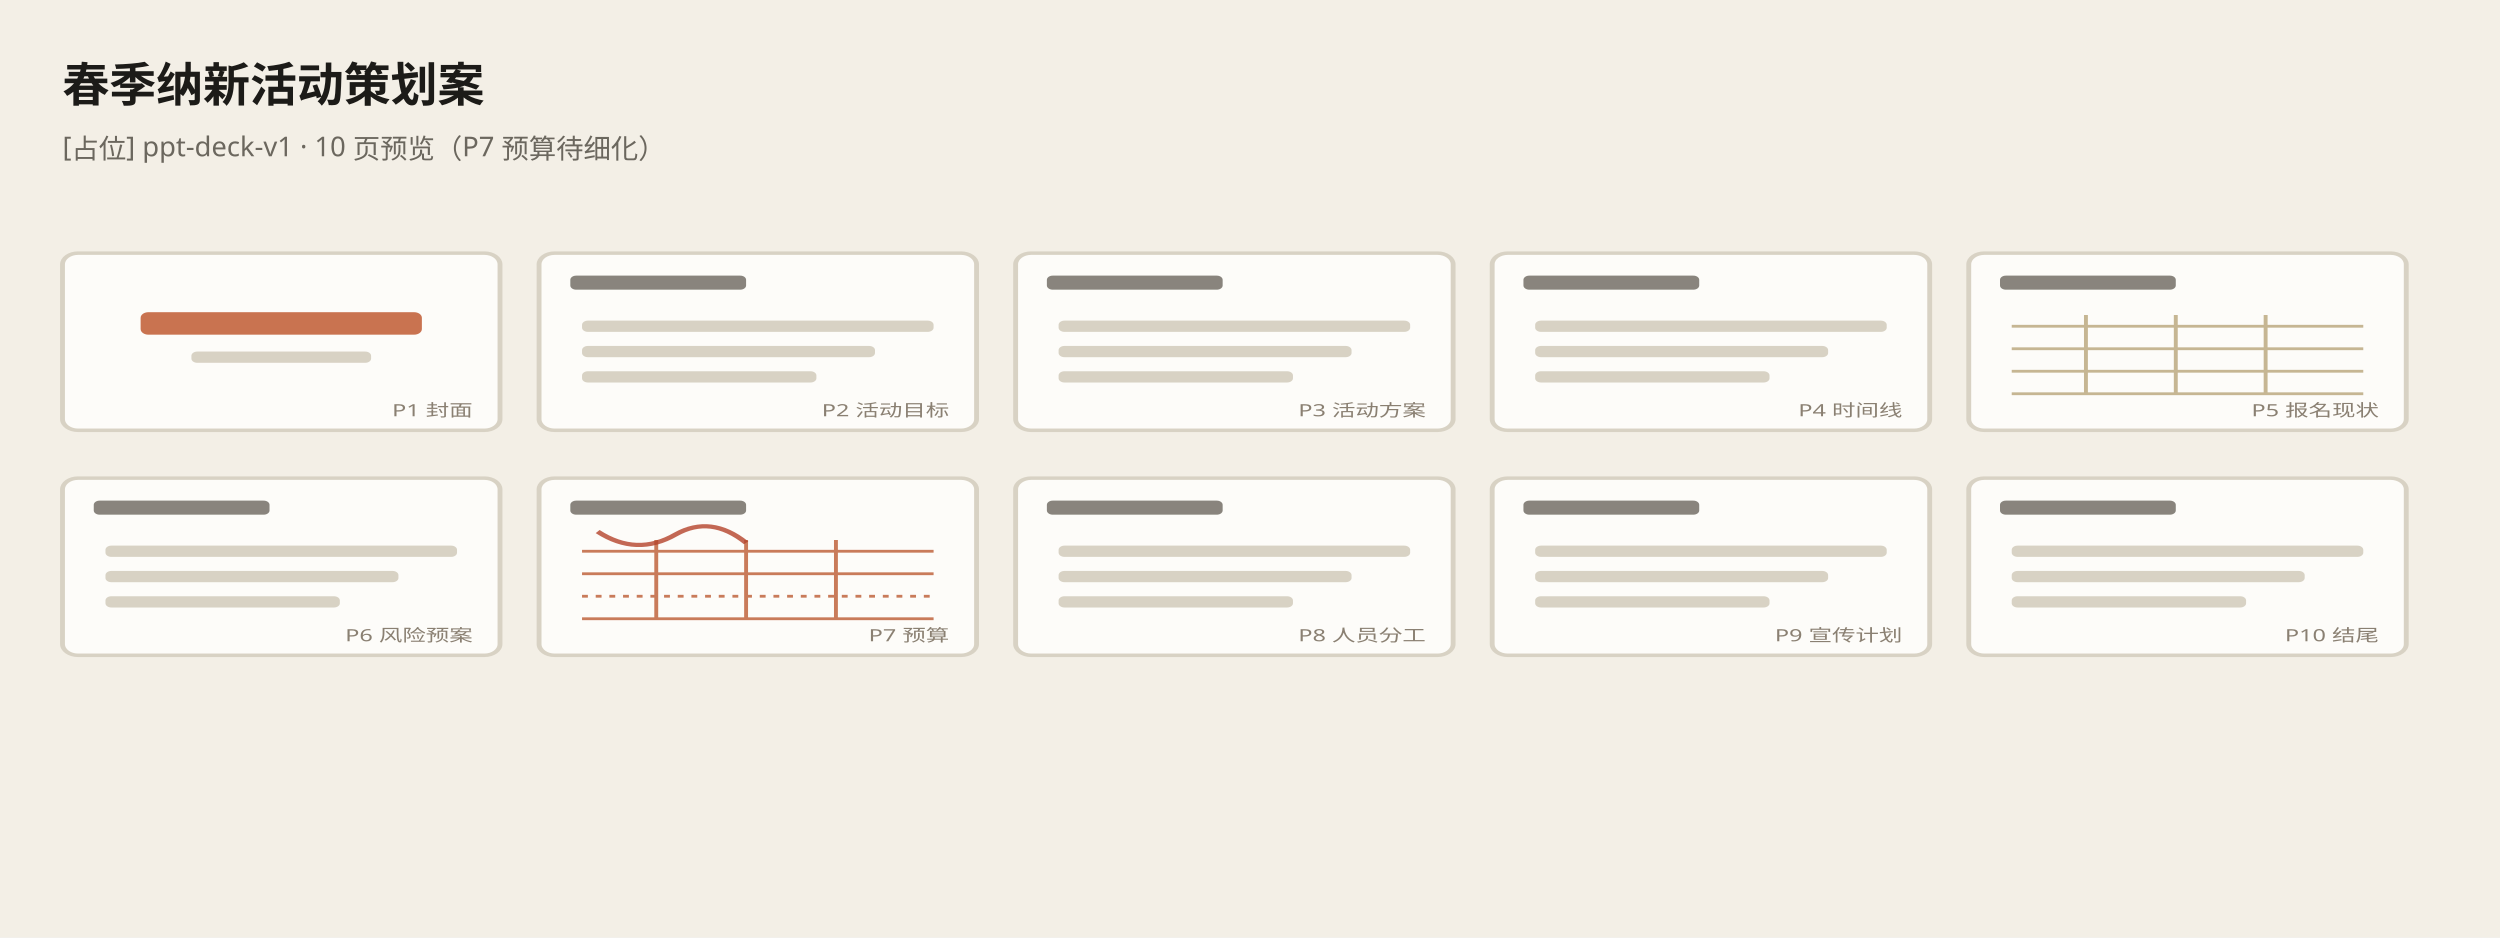
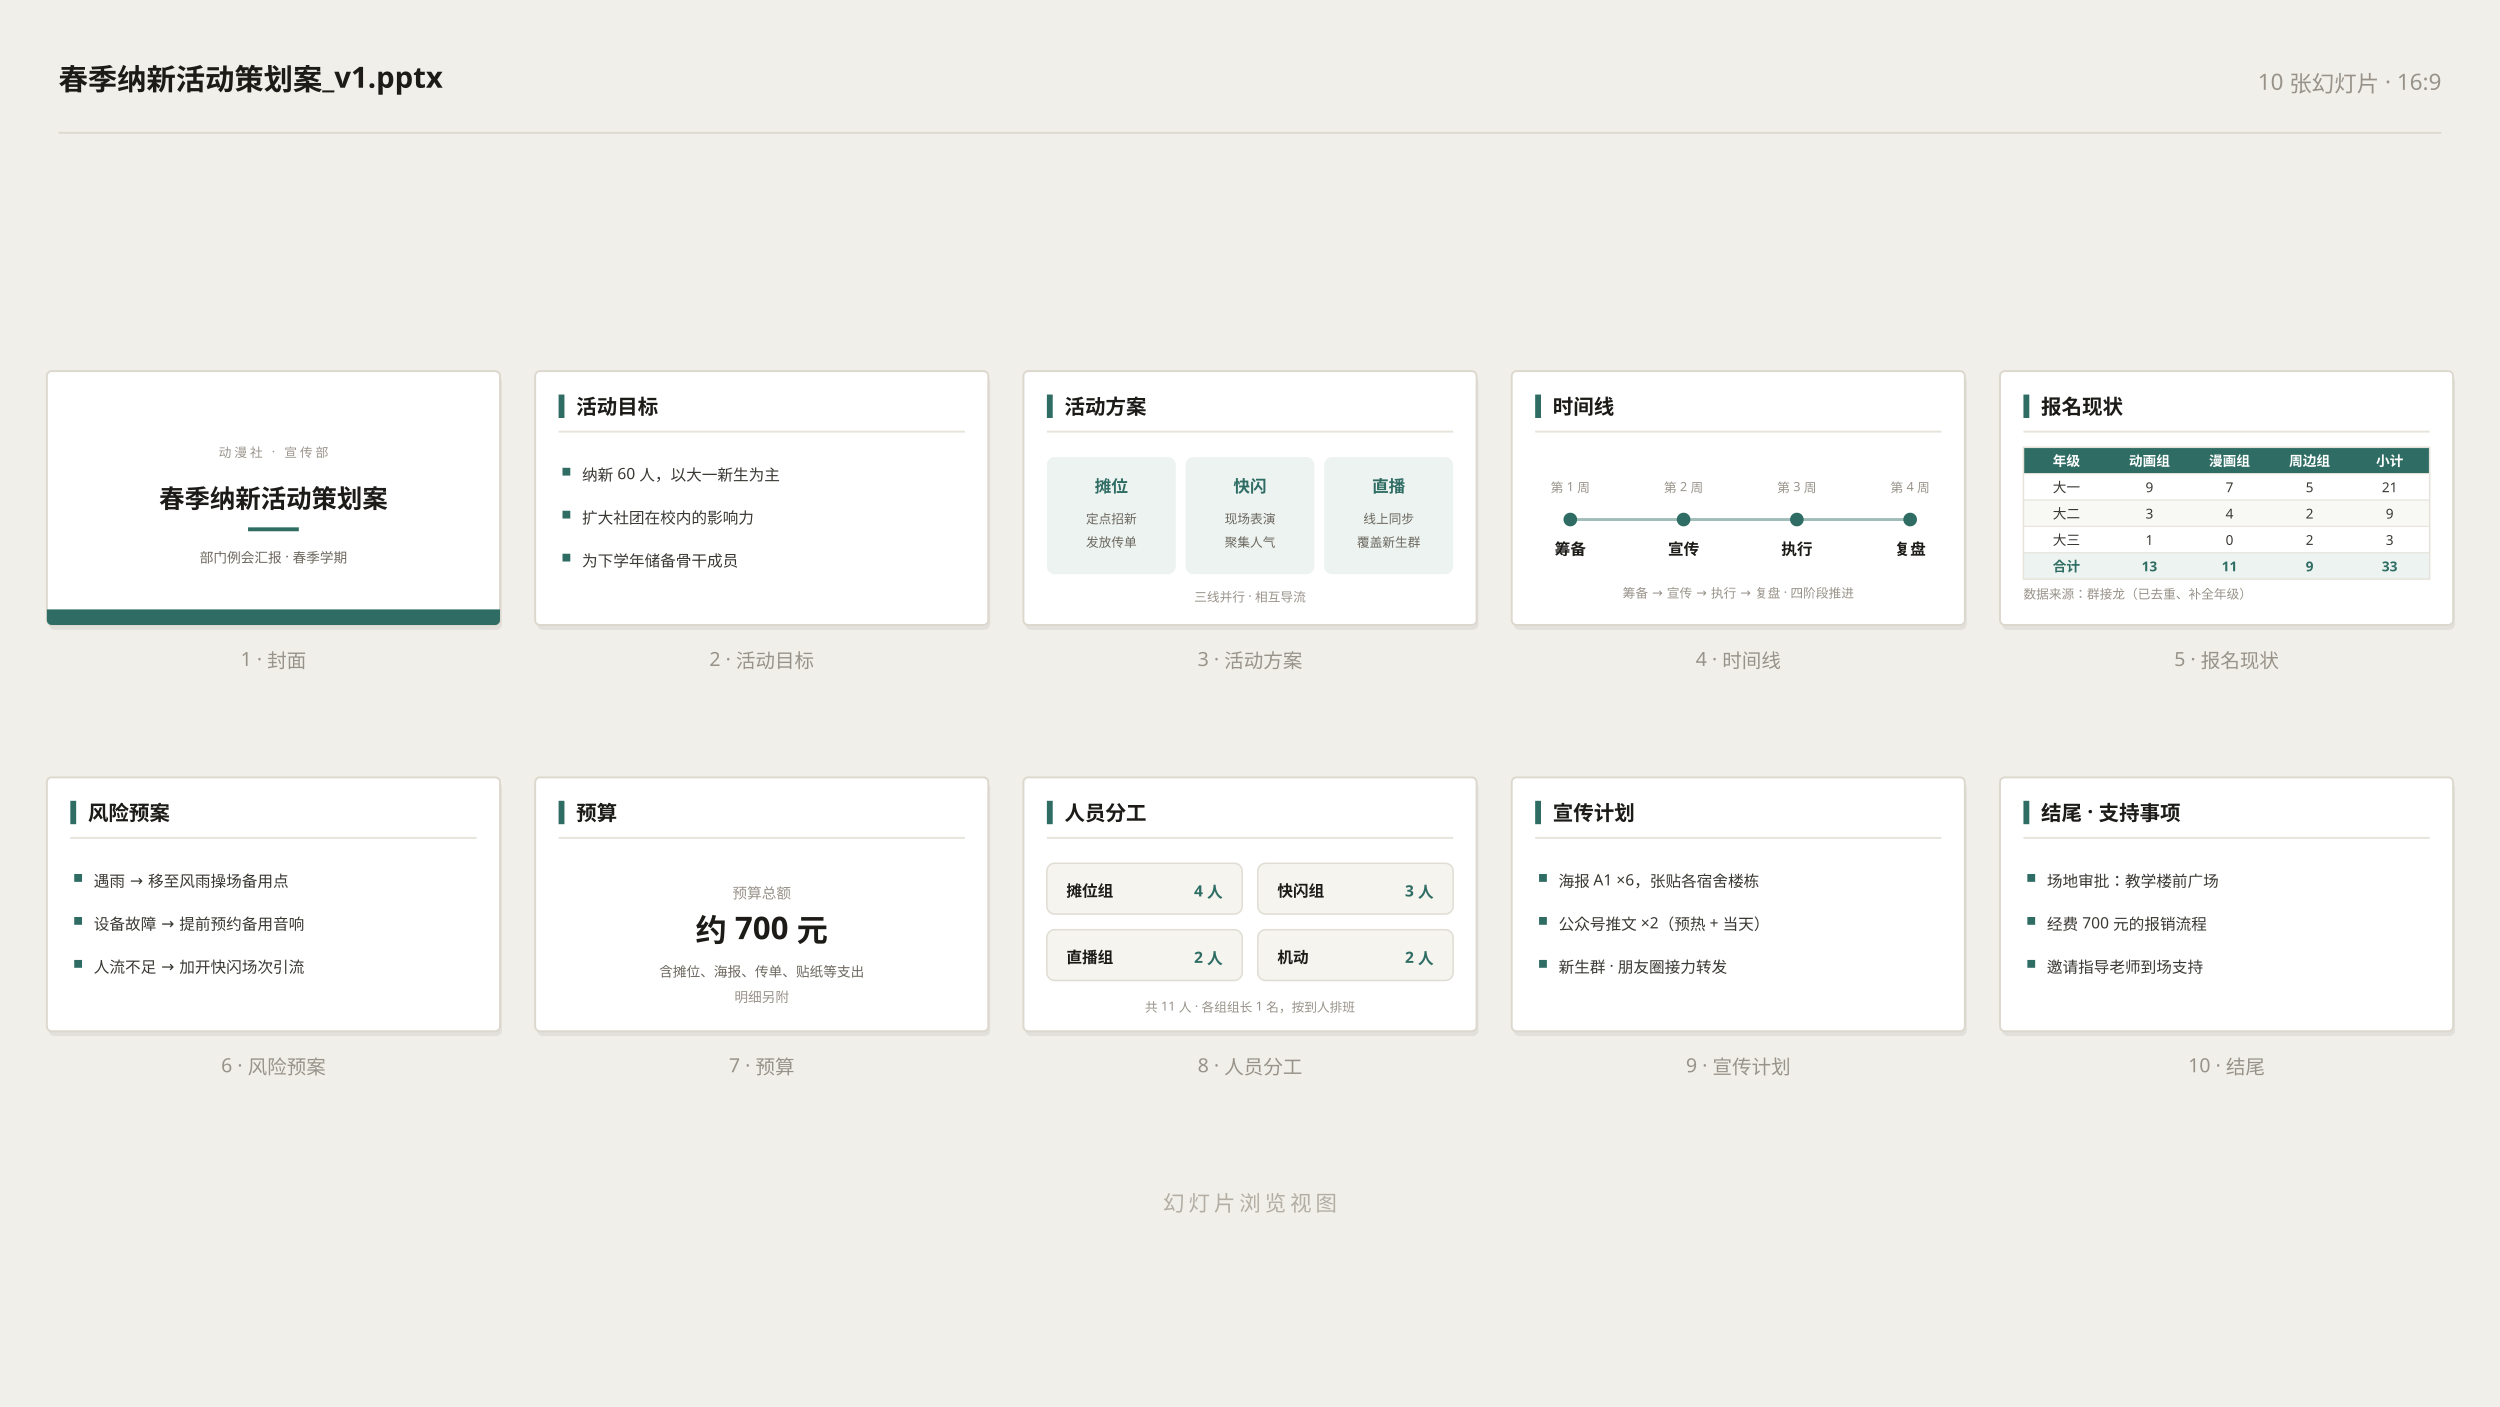
- <svg xmlns="http://www.w3.org/2000/svg" width="1280" height="480" viewBox="0 0 1280 480">
-   <rect width="1280" height="480" fill="#F3EFE6" />
-   <text x="32" y="52" font-family="sans-serif" font-size="24" font-weight="bold" fill="#1C1B18">春季纳新活动策划案</text>
-   <text x="32" y="80" font-family="sans-serif" font-size="14" fill="#6B675E">[占位] ppt-deck-v1 · 10 页预览（P7 预算待细化）</text>
-   <g transform="scale(1,0.72) translate(0,60)">
-     <g>
-       <rect x="32" y="120" width="224" height="126" rx="8" fill="#FDFCF9" stroke="#D8D2C4" stroke-width="2.5" />
-       <rect x="48" y="136" width="0" height="10" rx="3" fill="#6B675E" opacity="0" />
-       <text x="242" y="236" font-family="sans-serif" font-size="12" text-anchor="end" fill="#8A8072">P1 封面</text>
-       <rect x="72" y="162" width="144" height="16" rx="4" fill="#C05A32" opacity="0.85" />
-       <rect x="98" y="190" width="92" height="8" rx="3" fill="#D8D2C4" />
-     </g>
-     <g>
-       <rect x="276" y="120" width="224" height="126" rx="8" fill="#FDFCF9" stroke="#D8D2C4" stroke-width="2.5" />
-       <rect x="292" y="136" width="90" height="10" rx="3" fill="#6B675E" opacity="0.8" />
-       <text x="486" y="236" font-family="sans-serif" font-size="12" text-anchor="end" fill="#8A8072">P2 活动目标</text>
-       <rect x="298" y="168" width="180" height="8" rx="3" fill="#D8D2C4" />
-       <rect x="298" y="186" width="150" height="8" rx="3" fill="#D8D2C4" />
-       <rect x="298" y="204" width="120" height="8" rx="3" fill="#D8D2C4" />
-     </g>
-     <g>
-       <rect x="520" y="120" width="224" height="126" rx="8" fill="#FDFCF9" stroke="#D8D2C4" stroke-width="2.5" />
-       <rect x="536" y="136" width="90" height="10" rx="3" fill="#6B675E" opacity="0.8" />
-       <text x="730" y="236" font-family="sans-serif" font-size="12" text-anchor="end" fill="#8A8072">P3 活动方案</text>
-       <rect x="542" y="168" width="180" height="8" rx="3" fill="#D8D2C4" />
-       <rect x="542" y="186" width="150" height="8" rx="3" fill="#D8D2C4" />
-       <rect x="542" y="204" width="120" height="8" rx="3" fill="#D8D2C4" />
-     </g>
-     <g>
-       <rect x="764" y="120" width="224" height="126" rx="8" fill="#FDFCF9" stroke="#D8D2C4" stroke-width="2.5" />
-       <rect x="780" y="136" width="90" height="10" rx="3" fill="#6B675E" opacity="0.8" />
-       <text x="974" y="236" font-family="sans-serif" font-size="12" text-anchor="end" fill="#8A8072">P4 时间线</text>
-       <rect x="786" y="168" width="180" height="8" rx="3" fill="#D8D2C4" />
-       <rect x="786" y="186" width="150" height="8" rx="3" fill="#D8D2C4" />
-       <rect x="786" y="204" width="120" height="8" rx="3" fill="#D8D2C4" />
-     </g>
-     <g>
-       <rect x="1008" y="120" width="224" height="126" rx="8" fill="#FDFCF9" stroke="#D8D2C4" stroke-width="2.5" />
-       <rect x="1024" y="136" width="90" height="10" rx="3" fill="#6B675E" opacity="0.8" />
-       <text x="1218" y="236" font-family="sans-serif" font-size="12" text-anchor="end" fill="#8A8072">P5 报名现状</text>
-       <line x1="1030" y1="172" x2="1210" y2="172" stroke="#C6B693" stroke-width="2" />
-       <line x1="1030" y1="188" x2="1210" y2="188" stroke="#C6B693" stroke-width="2" />
-       <line x1="1030" y1="204" x2="1210" y2="204" stroke="#C6B693" stroke-width="2" />
-       <line x1="1030" y1="220" x2="1210" y2="220" stroke="#C6B693" stroke-width="2" />
-       <line x1="1068" y1="164" x2="1068" y2="220" stroke="#C6B693" stroke-width="2" />
-       <line x1="1114" y1="164" x2="1114" y2="220" stroke="#C6B693" stroke-width="2" />
-       <line x1="1160" y1="164" x2="1160" y2="220" stroke="#C6B693" stroke-width="2" />
-     </g>
-     <g>
-       <rect x="32" y="280" width="224" height="126" rx="8" fill="#FDFCF9" stroke="#D8D2C4" stroke-width="2.5" />
-       <rect x="48" y="296" width="90" height="10" rx="3" fill="#6B675E" opacity="0.8" />
-       <text x="242" y="396" font-family="sans-serif" font-size="12" text-anchor="end" fill="#8A8072">P6 风险预案</text>
-       <rect x="54" y="328" width="180" height="8" rx="3" fill="#D8D2C4" />
-       <rect x="54" y="346" width="150" height="8" rx="3" fill="#D8D2C4" />
-       <rect x="54" y="364" width="120" height="8" rx="3" fill="#D8D2C4" />
-     </g>
-     <g>
-       <rect x="276" y="280" width="224" height="126" rx="8" fill="#FDFCF9" stroke="#D8D2C4" stroke-width="2.5" />
-       <rect x="292" y="296" width="90" height="10" rx="3" fill="#6B675E" opacity="0.8" />
-       <text x="486" y="396" font-family="sans-serif" font-size="12" text-anchor="end" fill="#8A8072">P7 预算</text>
-       <line x1="298" y1="332" x2="478" y2="332" stroke="#C97B5A" stroke-width="2" />
-       <line x1="298" y1="348" x2="478" y2="348" stroke="#C97B5A" stroke-width="2" />
-       <line x1="298" y1="364" x2="478" y2="364" stroke="#C97B5A" stroke-width="2" stroke-dasharray="3 4" />
-       <line x1="298" y1="380" x2="478" y2="380" stroke="#C97B5A" stroke-width="2" />
-       <line x1="336" y1="324" x2="336" y2="380" stroke="#C97B5A" stroke-width="2" />
-       <line x1="382" y1="324" x2="382" y2="380" stroke="#C97B5A" stroke-width="2" />
-       <line x1="428" y1="324" x2="428" y2="380" stroke="#C97B5A" stroke-width="2" />
-       <path d="M306 318 q 20 18 40 2 q 18 -14 36 6" stroke="#B4432A" stroke-width="3" fill="none" opacity="0.8" />
-     </g>
-     <g>
-       <rect x="520" y="280" width="224" height="126" rx="8" fill="#FDFCF9" stroke="#D8D2C4" stroke-width="2.5" />
-       <rect x="536" y="296" width="90" height="10" rx="3" fill="#6B675E" opacity="0.8" />
-       <text x="730" y="396" font-family="sans-serif" font-size="12" text-anchor="end" fill="#8A8072">P8 人员分工</text>
-       <rect x="542" y="328" width="180" height="8" rx="3" fill="#D8D2C4" />
-       <rect x="542" y="346" width="150" height="8" rx="3" fill="#D8D2C4" />
-       <rect x="542" y="364" width="120" height="8" rx="3" fill="#D8D2C4" />
-     </g>
-     <g>
-       <rect x="764" y="280" width="224" height="126" rx="8" fill="#FDFCF9" stroke="#D8D2C4" stroke-width="2.5" />
-       <rect x="780" y="296" width="90" height="10" rx="3" fill="#6B675E" opacity="0.8" />
-       <text x="974" y="396" font-family="sans-serif" font-size="12" text-anchor="end" fill="#8A8072">P9 宣传计划</text>
-       <rect x="786" y="328" width="180" height="8" rx="3" fill="#D8D2C4" />
-       <rect x="786" y="346" width="150" height="8" rx="3" fill="#D8D2C4" />
-       <rect x="786" y="364" width="120" height="8" rx="3" fill="#D8D2C4" />
-     </g>
-     <g>
-       <rect x="1008" y="280" width="224" height="126" rx="8" fill="#FDFCF9" stroke="#D8D2C4" stroke-width="2.5" />
-       <rect x="1024" y="296" width="90" height="10" rx="3" fill="#6B675E" opacity="0.8" />
-       <text x="1218" y="396" font-family="sans-serif" font-size="12" text-anchor="end" fill="#8A8072">P10 结尾</text>
-       <rect x="1030" y="328" width="180" height="8" rx="3" fill="#D8D2C4" />
-       <rect x="1030" y="346" width="150" height="8" rx="3" fill="#D8D2C4" />
-       <rect x="1030" y="364" width="120" height="8" rx="3" fill="#D8D2C4" />
-     </g>
+ <svg xmlns="http://www.w3.org/2000/svg" width="1280" height="720" viewBox="0 0 1280 720">
+   <defs>
+     <clipPath id="clip">
+       <rect x="0" y="0" width="232" height="130" rx="2.5" />
+     </clipPath>
+   </defs>
+   <rect width="1280" height="720" fill="#F1EFE9" />
+   <g font-family="'PingFang SC','Microsoft YaHei','Noto Sans SC',sans-serif">
+     <text x="30" y="46" font-size="15" fill="#1C1B18" font-weight="600">春季纳新活动策划案_v1.pptx</text>
+     <text x="1250" y="46" font-size="11.5" fill="#98938A" text-anchor="end">10 张幻灯片 · 16:9</text>
+     <line x1="30" y1="68" x2="1250" y2="68" stroke="#DDD9CF" stroke-width="1" />
+     <g transform="translate(24,190)">
+       <rect x="1" y="2.5" width="232" height="130" rx="3" fill="rgba(28,27,24,0.07)" />
+       <rect x="0" y="0" width="232" height="130" rx="2.5" fill="#FFFFFF" stroke="#DCD8CE" stroke-width="1" />
+       <g clip-path="url(#clip)">
+         <rect x="0" y="122" width="232" height="8" fill="#2F6D64" />
+         <text x="116" y="44" font-size="6.5" fill="#98938A" text-anchor="middle" letter-spacing="1.5">动漫社 · 宣传部</text>
+         <text x="116" y="70" font-size="13" fill="#1C1B18" font-weight="700" text-anchor="middle">春季纳新活动策划案</text>
+         <rect x="103" y="80" width="26" height="2" fill="#2F6D64" />
+         <text x="116" y="98" font-size="7" fill="#6B675E" text-anchor="middle">部门例会汇报 · 春季学期</text>
+       </g>
+       <text x="116" y="151" font-size="10" fill="#98938A" font-weight="400" text-anchor="middle">1 · 封面</text>
+     </g>
+     <g transform="translate(274,190)">
+       <rect x="1" y="2.5" width="232" height="130" rx="3" fill="rgba(28,27,24,0.07)" />
+       <rect x="0" y="0" width="232" height="130" rx="2.5" fill="#FFFFFF" stroke="#DCD8CE" stroke-width="1" />
+       <g clip-path="url(#clip)">
+         <rect x="12" y="12" width="3" height="12" fill="#2F6D64" />
+         <text x="21" y="22" font-size="10.5" fill="#1C1B18" font-weight="600">活动目标</text>
+         <line x1="12" y1="31" x2="220" y2="31" stroke="#E6E3DA" stroke-width="1" />
+         <rect x="14" y="49.5" width="4" height="4" fill="#2F6D64" />
+         <text x="24" y="56" font-size="8" fill="#3A3833">纳新 60 人，以大一新生为主</text>
+         <rect x="14" y="71.5" width="4" height="4" fill="#2F6D64" />
+         <text x="24" y="78" font-size="8" fill="#3A3833">扩大社团在校内的影响力</text>
+         <rect x="14" y="93.5" width="4" height="4" fill="#2F6D64" />
+         <text x="24" y="100" font-size="8" fill="#3A3833">为下学年储备骨干成员</text>
+       </g>
+       <text x="116" y="151" font-size="10" fill="#98938A" font-weight="400" text-anchor="middle">2 · 活动目标</text>
+     </g>
+     <g transform="translate(524,190)">
+       <rect x="1" y="2.5" width="232" height="130" rx="3" fill="rgba(28,27,24,0.07)" />
+       <rect x="0" y="0" width="232" height="130" rx="2.5" fill="#FFFFFF" stroke="#DCD8CE" stroke-width="1" />
+       <g clip-path="url(#clip)">
+         <rect x="12" y="12" width="3" height="12" fill="#2F6D64" />
+         <text x="21" y="22" font-size="10.5" fill="#1C1B18" font-weight="600">活动方案</text>
+         <line x1="12" y1="31" x2="220" y2="31" stroke="#E6E3DA" stroke-width="1" />
+         <rect x="12" y="44" width="66" height="60" rx="4" fill="#EDF3F1" />
+         <text x="45" y="62" font-size="8.5" fill="#2F6D64" font-weight="600" text-anchor="middle">摊位</text>
+         <text x="45" y="78" font-size="6.5" fill="#6B675E" text-anchor="middle">定点招新</text>
+         <text x="45" y="90" font-size="6.5" fill="#6B675E" text-anchor="middle">发放传单</text>
+         <rect x="83" y="44" width="66" height="60" rx="4" fill="#EDF3F1" />
+         <text x="116" y="62" font-size="8.5" fill="#2F6D64" font-weight="600" text-anchor="middle">快闪</text>
+         <text x="116" y="78" font-size="6.5" fill="#6B675E" text-anchor="middle">现场表演</text>
+         <text x="116" y="90" font-size="6.5" fill="#6B675E" text-anchor="middle">聚集人气</text>
+         <rect x="154" y="44" width="66" height="60" rx="4" fill="#EDF3F1" />
+         <text x="187" y="62" font-size="8.5" fill="#2F6D64" font-weight="600" text-anchor="middle">直播</text>
+         <text x="187" y="78" font-size="6.5" fill="#6B675E" text-anchor="middle">线上同步</text>
+         <text x="187" y="90" font-size="6.5" fill="#6B675E" text-anchor="middle">覆盖新生群</text>
+         <text x="116" y="118" font-size="6.5" fill="#98938A" text-anchor="middle">三线并行 · 相互导流</text>
+       </g>
+       <text x="116" y="151" font-size="10" fill="#98938A" font-weight="400" text-anchor="middle">3 · 活动方案</text>
+     </g>
+     <g transform="translate(774,190)">
+       <rect x="1" y="2.5" width="232" height="130" rx="3" fill="rgba(28,27,24,0.07)" />
+       <rect x="0" y="0" width="232" height="130" rx="2.5" fill="#FFFFFF" stroke="#DCD8CE" stroke-width="1" />
+       <g clip-path="url(#clip)">
+         <rect x="12" y="12" width="3" height="12" fill="#2F6D64" />
+         <text x="21" y="22" font-size="10.5" fill="#1C1B18" font-weight="600">时间线</text>
+         <line x1="12" y1="31" x2="220" y2="31" stroke="#E6E3DA" stroke-width="1" />
+         <line x1="30" y1="76" x2="204" y2="76" stroke="#2F6D64" stroke-width="1.5" opacity="0.45" />
+         <circle cx="30" cy="76" r="3.5" fill="#2F6D64" />
+         <text x="30" y="62" font-size="6.5" fill="#98938A" text-anchor="middle">第 1 周</text>
+         <text x="30" y="94" font-size="8" fill="#1C1B18" font-weight="600" text-anchor="middle">筹备</text>
+         <circle cx="88" cy="76" r="3.5" fill="#2F6D64" />
+         <text x="88" y="62" font-size="6.5" fill="#98938A" text-anchor="middle">第 2 周</text>
+         <text x="88" y="94" font-size="8" fill="#1C1B18" font-weight="600" text-anchor="middle">宣传</text>
+         <circle cx="146" cy="76" r="3.5" fill="#2F6D64" />
+         <text x="146" y="62" font-size="6.5" fill="#98938A" text-anchor="middle">第 3 周</text>
+         <text x="146" y="94" font-size="8" fill="#1C1B18" font-weight="600" text-anchor="middle">执行</text>
+         <circle cx="204" cy="76" r="3.5" fill="#2F6D64" />
+         <text x="204" y="62" font-size="6.5" fill="#98938A" text-anchor="middle">第 4 周</text>
+         <text x="204" y="94" font-size="8" fill="#1C1B18" font-weight="600" text-anchor="middle">复盘</text>
+         <text x="116" y="116" font-size="6.5" fill="#98938A" text-anchor="middle">筹备 → 宣传 → 执行 → 复盘 · 四阶段推进</text>
+       </g>
+       <text x="116" y="151" font-size="10" fill="#98938A" font-weight="400" text-anchor="middle">4 · 时间线</text>
+     </g>
+     <g transform="translate(1024,190)">
+       <rect x="1" y="2.5" width="232" height="130" rx="3" fill="rgba(28,27,24,0.07)" />
+       <rect x="0" y="0" width="232" height="130" rx="2.5" fill="#FFFFFF" stroke="#DCD8CE" stroke-width="1" />
+       <g clip-path="url(#clip)">
+         <rect x="12" y="12" width="3" height="12" fill="#2F6D64" />
+         <text x="21" y="22" font-size="10.5" fill="#1C1B18" font-weight="600">报名现状</text>
+         <line x1="12" y1="31" x2="220" y2="31" stroke="#E6E3DA" stroke-width="1" />
+         <rect x="12" y="39" width="208" height="13.5" fill="#2F6D64" />
+         <text x="34" y="48.5" font-size="7" fill="#FFFFFF" font-weight="600" text-anchor="middle">年级</text>
+         <text x="76.5" y="48.5" font-size="7" fill="#FFFFFF" font-weight="600" text-anchor="middle">动画组</text>
+         <text x="117.5" y="48.5" font-size="7" fill="#FFFFFF" font-weight="600" text-anchor="middle">漫画组</text>
+         <text x="158.5" y="48.5" font-size="7" fill="#FFFFFF" font-weight="600" text-anchor="middle">周边组</text>
+         <text x="199.5" y="48.5" font-size="7" fill="#FFFFFF" font-weight="600" text-anchor="middle">小计</text>
+         <text x="34" y="62" font-size="7" fill="#3A3833" font-weight="400" text-anchor="middle">大一</text>
+         <text x="76.5" y="62" font-size="7" fill="#3A3833" font-weight="400" text-anchor="middle">9</text>
+         <text x="117.5" y="62" font-size="7" fill="#3A3833" font-weight="400" text-anchor="middle">7</text>
+         <text x="158.5" y="62" font-size="7" fill="#3A3833" font-weight="400" text-anchor="middle">5</text>
+         <text x="199.5" y="62" font-size="7" fill="#3A3833" font-weight="400" text-anchor="middle">21</text>
+         <rect x="12" y="66" width="208" height="13.5" fill="#F8F8F4" />
+         <text x="34" y="75.5" font-size="7" fill="#3A3833" font-weight="400" text-anchor="middle">大二</text>
+         <text x="76.5" y="75.5" font-size="7" fill="#3A3833" font-weight="400" text-anchor="middle">3</text>
+         <text x="117.5" y="75.5" font-size="7" fill="#3A3833" font-weight="400" text-anchor="middle">4</text>
+         <text x="158.5" y="75.5" font-size="7" fill="#3A3833" font-weight="400" text-anchor="middle">2</text>
+         <text x="199.5" y="75.5" font-size="7" fill="#3A3833" font-weight="400" text-anchor="middle">9</text>
+         <text x="34" y="89" font-size="7" fill="#3A3833" font-weight="400" text-anchor="middle">大三</text>
+         <text x="76.5" y="89" font-size="7" fill="#3A3833" font-weight="400" text-anchor="middle">1</text>
+         <text x="117.5" y="89" font-size="7" fill="#3A3833" font-weight="400" text-anchor="middle">0</text>
+         <text x="158.5" y="89" font-size="7" fill="#3A3833" font-weight="400" text-anchor="middle">2</text>
+         <text x="199.5" y="89" font-size="7" fill="#3A3833" font-weight="400" text-anchor="middle">3</text>
+         <rect x="12" y="93" width="208" height="13.5" fill="#EDF3F1" />
+         <text x="34" y="102.5" font-size="7" fill="#2F6D64" font-weight="600" text-anchor="middle">合计</text>
+         <text x="76.5" y="102.5" font-size="7" fill="#2F6D64" font-weight="600" text-anchor="middle">13</text>
+         <text x="117.5" y="102.5" font-size="7" fill="#2F6D64" font-weight="600" text-anchor="middle">11</text>
+         <text x="158.5" y="102.5" font-size="7" fill="#2F6D64" font-weight="600" text-anchor="middle">9</text>
+         <text x="199.5" y="102.5" font-size="7" fill="#2F6D64" font-weight="600" text-anchor="middle">33</text>
+         <rect x="12" y="39" width="208" height="67.5" fill="none" stroke="#E6E3DA" stroke-width="0.8" />
+         <line x1="12" y1="52.5" x2="220" y2="52.5" stroke="#E6E3DA" stroke-width="0.6" />
+         <line x1="12" y1="66" x2="220" y2="66" stroke="#E6E3DA" stroke-width="0.6" />
+         <line x1="12" y1="79.5" x2="220" y2="79.5" stroke="#E6E3DA" stroke-width="0.6" />
+         <line x1="12" y1="93" x2="220" y2="93" stroke="#E6E3DA" stroke-width="0.6" />
+         <text x="12" y="116.5" font-size="6.5" fill="#98938A">数据来源：群接龙（已去重、补全年级）</text>
+       </g>
+       <text x="116" y="151" font-size="10" fill="#98938A" font-weight="400" text-anchor="middle">5 · 报名现状</text>
+     </g>
+     <g transform="translate(24,398)">
+       <rect x="1" y="2.5" width="232" height="130" rx="3" fill="rgba(28,27,24,0.07)" />
+       <rect x="0" y="0" width="232" height="130" rx="2.5" fill="#FFFFFF" stroke="#DCD8CE" stroke-width="1" />
+       <g clip-path="url(#clip)">
+         <rect x="12" y="12" width="3" height="12" fill="#2F6D64" />
+         <text x="21" y="22" font-size="10.5" fill="#1C1B18" font-weight="600">风险预案</text>
+         <line x1="12" y1="31" x2="220" y2="31" stroke="#E6E3DA" stroke-width="1" />
+         <rect x="14" y="49.5" width="4" height="4" fill="#2F6D64" />
+         <text x="24" y="56" font-size="8" fill="#3A3833">遇雨 → 移至风雨操场备用点</text>
+         <rect x="14" y="71.5" width="4" height="4" fill="#2F6D64" />
+         <text x="24" y="78" font-size="8" fill="#3A3833">设备故障 → 提前预约备用音响</text>
+         <rect x="14" y="93.5" width="4" height="4" fill="#2F6D64" />
+         <text x="24" y="100" font-size="8" fill="#3A3833">人流不足 → 加开快闪场次引流</text>
+       </g>
+       <text x="116" y="151" font-size="10" fill="#98938A" font-weight="400" text-anchor="middle">6 · 风险预案</text>
+     </g>
+     <g transform="translate(274,398)">
+       <rect x="1" y="2.5" width="232" height="130" rx="3" fill="rgba(28,27,24,0.07)" />
+       <rect x="0" y="0" width="232" height="130" rx="2.5" fill="#FFFFFF" stroke="#DCD8CE" stroke-width="1" />
+       <g clip-path="url(#clip)">
+         <rect x="12" y="12" width="3" height="12" fill="#2F6D64" />
+         <text x="21" y="22" font-size="10.5" fill="#1C1B18" font-weight="600">预算</text>
+         <line x1="12" y1="31" x2="220" y2="31" stroke="#E6E3DA" stroke-width="1" />
+         <text x="116" y="62" font-size="7.5" fill="#98938A" text-anchor="middle">预算总额</text>
+         <text x="116" y="84" font-size="16" fill="#1C1B18" font-weight="700" text-anchor="middle">约 700 元</text>
+         <text x="116" y="102" font-size="7" fill="#6B675E" text-anchor="middle">含摊位、海报、传单、贴纸等支出</text>
+         <text x="116" y="115" font-size="7" fill="#98938A" text-anchor="middle">明细另附</text>
+       </g>
+       <text x="116" y="151" font-size="10" fill="#98938A" font-weight="400" text-anchor="middle">7 · 预算</text>
+     </g>
+     <g transform="translate(524,398)">
+       <rect x="1" y="2.5" width="232" height="130" rx="3" fill="rgba(28,27,24,0.07)" />
+       <rect x="0" y="0" width="232" height="130" rx="2.5" fill="#FFFFFF" stroke="#DCD8CE" stroke-width="1" />
+       <g clip-path="url(#clip)">
+         <rect x="12" y="12" width="3" height="12" fill="#2F6D64" />
+         <text x="21" y="22" font-size="10.5" fill="#1C1B18" font-weight="600">人员分工</text>
+         <line x1="12" y1="31" x2="220" y2="31" stroke="#E6E3DA" stroke-width="1" />
+         <rect x="12" y="44" width="100" height="26" rx="4" fill="#F5F4EF" stroke="#E0DDD4" stroke-width="0.8" />
+         <text x="22" y="61" font-size="8" fill="#1C1B18" font-weight="600">摊位组</text>
+         <text x="102" y="61" font-size="8" fill="#2F6D64" font-weight="600" text-anchor="end">4 人</text>
+         <rect x="120" y="44" width="100" height="26" rx="4" fill="#F5F4EF" stroke="#E0DDD4" stroke-width="0.8" />
+         <text x="130" y="61" font-size="8" fill="#1C1B18" font-weight="600">快闪组</text>
+         <text x="210" y="61" font-size="8" fill="#2F6D64" font-weight="600" text-anchor="end">3 人</text>
+         <rect x="12" y="78" width="100" height="26" rx="4" fill="#F5F4EF" stroke="#E0DDD4" stroke-width="0.8" />
+         <text x="22" y="95" font-size="8" fill="#1C1B18" font-weight="600">直播组</text>
+         <text x="102" y="95" font-size="8" fill="#2F6D64" font-weight="600" text-anchor="end">2 人</text>
+         <rect x="120" y="78" width="100" height="26" rx="4" fill="#F5F4EF" stroke="#E0DDD4" stroke-width="0.8" />
+         <text x="130" y="95" font-size="8" fill="#1C1B18" font-weight="600">机动</text>
+         <text x="210" y="95" font-size="8" fill="#2F6D64" font-weight="600" text-anchor="end">2 人</text>
+         <text x="116" y="120" font-size="6.5" fill="#98938A" text-anchor="middle">共 11 人 · 各组组长 1 名，按到人排班</text>
+       </g>
+       <text x="116" y="151" font-size="10" fill="#98938A" font-weight="400" text-anchor="middle">8 · 人员分工</text>
+     </g>
+     <g transform="translate(774,398)">
+       <rect x="1" y="2.5" width="232" height="130" rx="3" fill="rgba(28,27,24,0.07)" />
+       <rect x="0" y="0" width="232" height="130" rx="2.5" fill="#FFFFFF" stroke="#DCD8CE" stroke-width="1" />
+       <g clip-path="url(#clip)">
+         <rect x="12" y="12" width="3" height="12" fill="#2F6D64" />
+         <text x="21" y="22" font-size="10.5" fill="#1C1B18" font-weight="600">宣传计划</text>
+         <line x1="12" y1="31" x2="220" y2="31" stroke="#E6E3DA" stroke-width="1" />
+         <rect x="14" y="49.5" width="4" height="4" fill="#2F6D64" />
+         <text x="24" y="56" font-size="8" fill="#3A3833">海报 A1 ×6，张贴各宿舍楼栋</text>
+         <rect x="14" y="71.5" width="4" height="4" fill="#2F6D64" />
+         <text x="24" y="78" font-size="8" fill="#3A3833">公众号推文 ×2（预热 + 当天）</text>
+         <rect x="14" y="93.5" width="4" height="4" fill="#2F6D64" />
+         <text x="24" y="100" font-size="8" fill="#3A3833">新生群 · 朋友圈接力转发</text>
+       </g>
+       <text x="116" y="151" font-size="10" fill="#98938A" font-weight="400" text-anchor="middle">9 · 宣传计划</text>
+     </g>
+     <g transform="translate(1024,398)">
+       <rect x="1" y="2.5" width="232" height="130" rx="3" fill="rgba(28,27,24,0.07)" />
+       <rect x="0" y="0" width="232" height="130" rx="2.5" fill="#FFFFFF" stroke="#DCD8CE" stroke-width="1" />
+       <g clip-path="url(#clip)">
+         <rect x="12" y="12" width="3" height="12" fill="#2F6D64" />
+         <text x="21" y="22" font-size="10.5" fill="#1C1B18" font-weight="600">结尾 · 支持事项</text>
+         <line x1="12" y1="31" x2="220" y2="31" stroke="#E6E3DA" stroke-width="1" />
+         <rect x="14" y="49.5" width="4" height="4" fill="#2F6D64" />
+         <text x="24" y="56" font-size="8" fill="#3A3833">场地审批：教学楼前广场</text>
+         <rect x="14" y="71.5" width="4" height="4" fill="#2F6D64" />
+         <text x="24" y="78" font-size="8" fill="#3A3833">经费 700 元的报销流程</text>
+         <rect x="14" y="93.5" width="4" height="4" fill="#2F6D64" />
+         <text x="24" y="100" font-size="8" fill="#3A3833">邀请指导老师到场支持</text>
+       </g>
+       <text x="116" y="151" font-size="10" fill="#98938A" font-weight="400" text-anchor="middle">10 · 结尾</text>
+     </g>
+     <text x="640" y="620" font-size="11" fill="#B3AEA3" text-anchor="middle" letter-spacing="2">幻灯片浏览视图</text>
  </g>
</svg>
